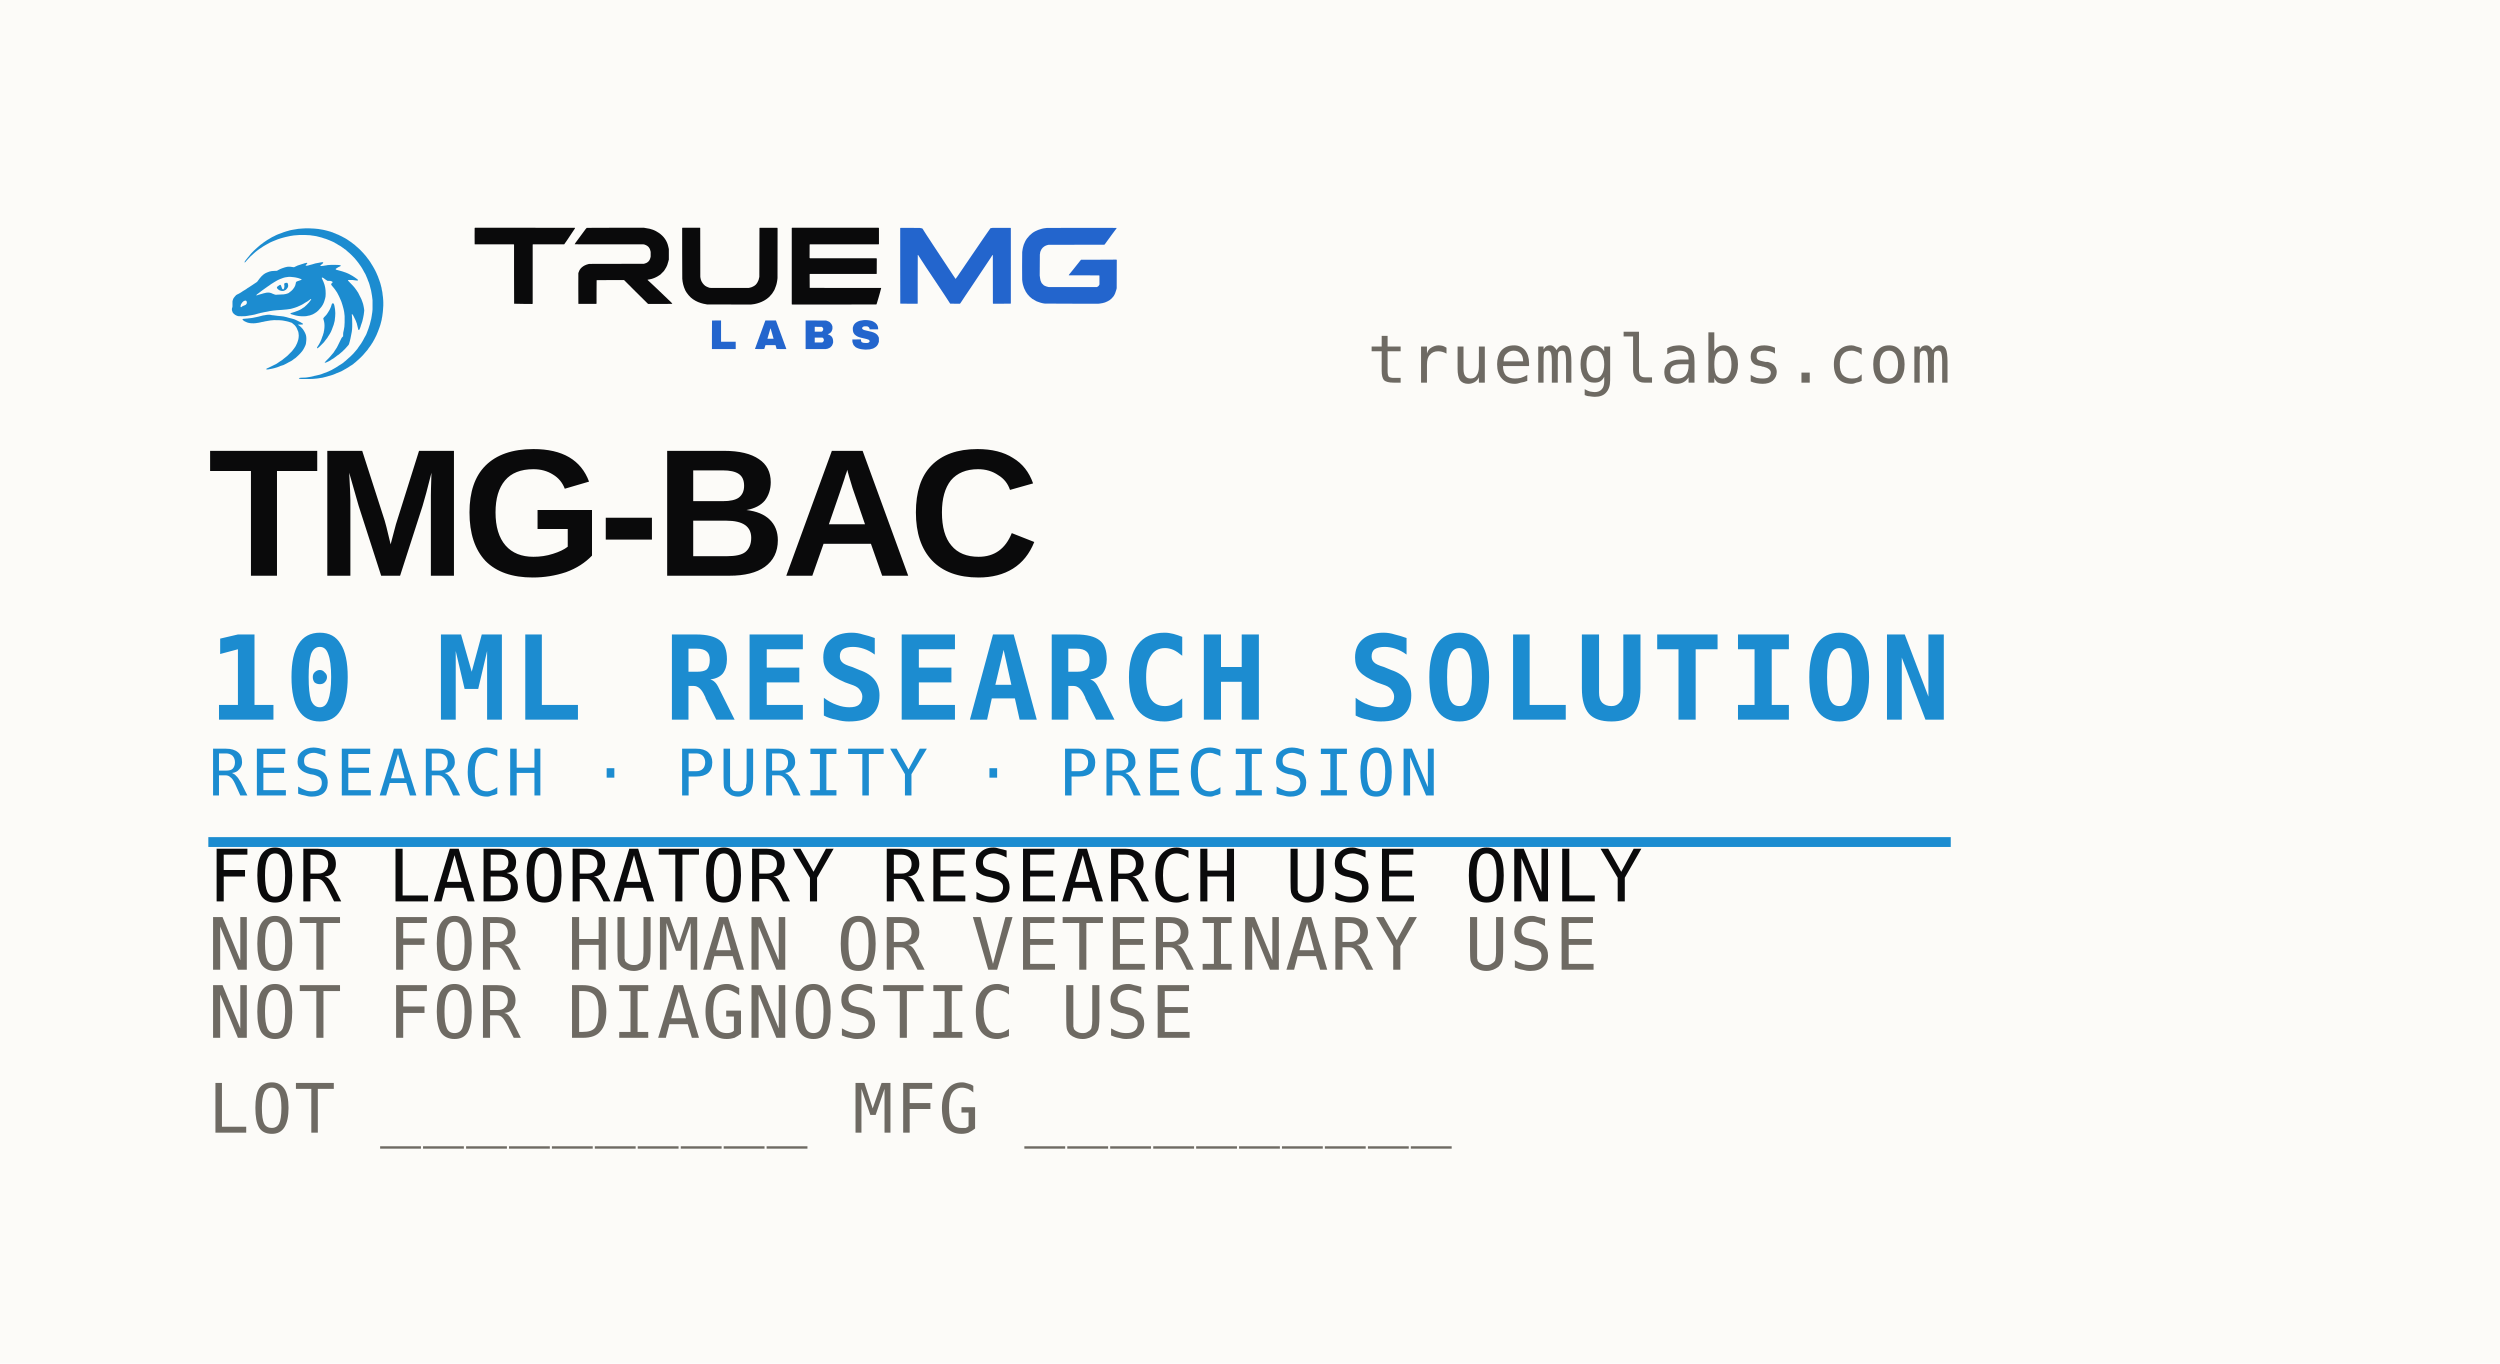
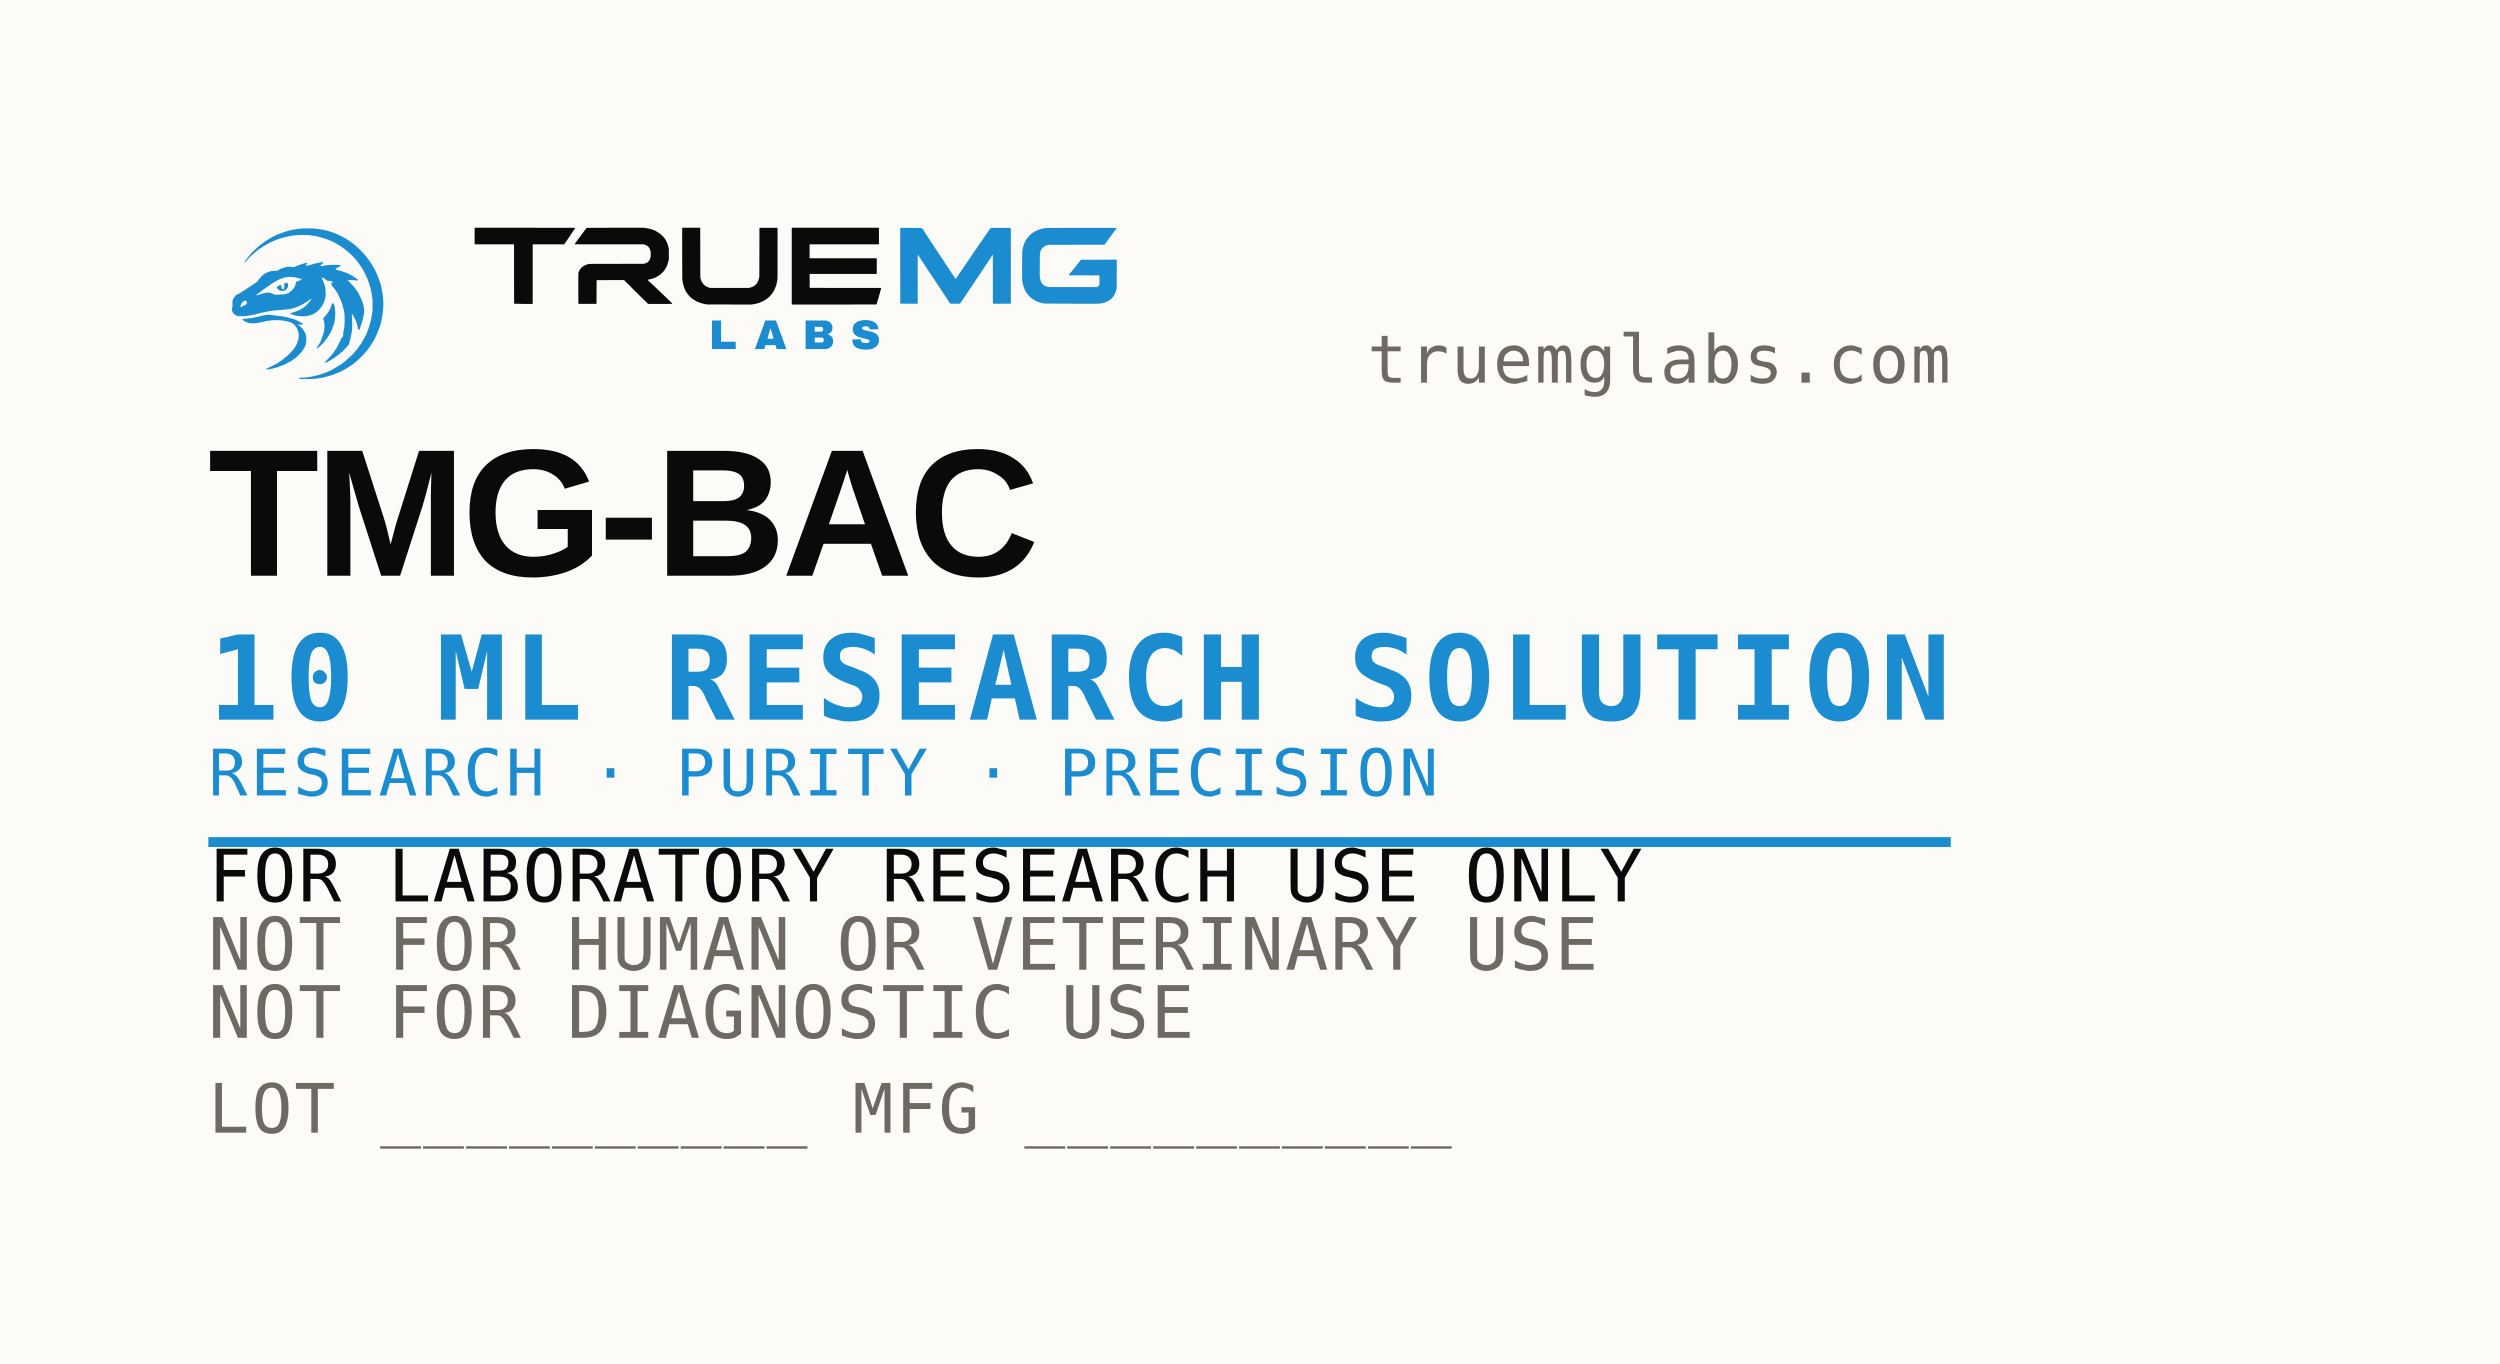
<svg xmlns="http://www.w3.org/2000/svg" width="66.0mm" height="36.0mm" viewBox="0 0 66.0 36.0">
  <rect x="0" y="0" width="66.0" height="36.0" fill="#FCFBF8" />
  <g transform="translate(5.500,5.300) scale(0.0035)">
    <g transform="translate(0,1600) scale(0.5673759,-0.5673759)" fill="#1C8CD0" stroke="none">
      <path d="M1285 2453 c-13 0 -30 -1 -36 -2 -7 0 -17 -1 -23 -2 -26 -1 -32 -2 -58 -7 -8 -2 -22 -4 -31 -5 -9 -1 -24 -4 -34 -6 -10 -3 -21 -6 -26 -6 -5 -1 -12 -4 -16 -5 -5 -2 -15 -4 -22 -6 -7 -2 -17 -5 -22 -7 -5 -2 -13 -5 -18 -6 -5 -2 -12 -5 -15 -6 -3 -2 -12 -5 -18 -7 -7 -2 -14 -4 -15 -5 -2 -1 -8 -3 -14 -5 -5 -2 -12 -5 -15 -6 -2 -2 -7 -4 -10 -4 -6 -2 -15 -7 -21 -10 -1 -1 -6 -3 -9 -5 -4 -1 -9 -4 -12 -6 -4 -2 -9 -5 -13 -6 -3 -2 -8 -4 -10 -5 -2 -1 -7 -4 -12 -7 -12 -7 -19 -11 -30 -18 -5 -3 -10 -6 -10 -6 -1 0 -5 -2 -9 -5 -5 -3 -13 -9 -18 -12 -19 -12 -30 -19 -35 -24 -3 -3 -7 -6 -8 -7 -2 -1 -6 -3 -8 -6 -3 -2 -8 -5 -10 -7 -2 -1 -7 -4 -9 -6 -11 -9 -15 -13 -18 -15 -2 -2 -9 -7 -14 -12 -6 -6 -13 -12 -17 -15 -22 -18 -67 -61 -78 -75 -2 -4 -8 -10 -11 -13 -3 -4 -7 -8 -8 -10 -4 -6 -15 -20 -18 -22 -2 -2 -5 -6 -8 -9 -2 -4 -6 -8 -8 -10 -5 -6 -13 -15 -16 -20 -2 -3 -4 -6 -5 -7 -1 -1 -3 -4 -5 -6 -1 -3 -4 -8 -7 -11 -3 -4 -4 -6 -4 -9 0 -3 1 -4 4 -4 2 0 4 1 10 8 4 4 9 10 11 13 4 6 24 28 28 31 2 1 7 6 12 12 11 13 12 15 36 35 2 3 10 10 17 16 7 7 19 17 26 23 7 6 18 15 25 20 10 9 16 13 31 23 9 5 13 8 21 13 22 16 34 24 56 36 21 11 30 16 32 18 2 1 7 4 12 6 5 3 11 6 13 8 3 1 9 4 13 6 5 2 10 4 11 5 2 1 9 4 16 7 13 5 21 8 37 15 4 2 11 5 15 6 4 1 13 5 20 8 8 3 15 5 16 5 0 0 7 2 15 5 7 2 18 5 24 7 6 1 16 4 22 6 7 2 17 5 23 6 14 3 21 4 32 7 4 2 13 4 19 4 5 1 11 3 13 3 2 1 11 2 20 3 9 1 21 3 26 4 10 2 24 3 76 6 30 1 38 1 67 0 69 -2 94 -5 101 -8 1 0 5 -1 10 -1 4 -1 12 -2 19 -3 6 -1 17 -3 25 -4 8 -2 19 -4 24 -6 6 -2 16 -4 23 -6 8 -1 18 -4 24 -6 6 -2 11 -4 12 -4 2 0 17 -5 23 -8 2 0 9 -3 15 -4 6 -2 14 -5 17 -6 2 -2 9 -4 15 -6 6 -2 13 -4 16 -6 3 -2 10 -5 16 -7 6 -2 14 -6 19 -8 17 -8 34 -16 35 -16 0 0 5 -3 9 -6 5 -3 11 -6 14 -8 2 -1 6 -3 8 -4 1 -2 5 -4 8 -5 3 -2 8 -5 10 -7 4 -3 23 -13 34 -19 2 -1 5 -3 7 -5 3 -2 7 -5 9 -6 2 -1 7 -5 12 -9 5 -4 11 -8 15 -10 3 -3 7 -6 9 -8 3 -1 7 -4 11 -6 3 -3 8 -7 12 -10 3 -3 9 -9 14 -13 37 -32 31 -26 60 -54 33 -33 48 -49 67 -74 9 -12 13 -17 22 -28 2 -3 7 -10 12 -17 11 -16 19 -28 24 -34 2 -3 6 -8 8 -13 2 -4 5 -8 6 -9 0 -1 2 -4 3 -6 1 -2 5 -8 7 -12 7 -12 14 -25 19 -35 2 -5 6 -11 8 -13 2 -3 5 -9 7 -13 2 -5 4 -9 5 -11 1 -2 12 -27 16 -38 1 -4 3 -9 5 -11 2 -5 8 -22 8 -24 0 -1 2 -6 5 -11 3 -6 6 -15 8 -20 1 -5 4 -14 6 -19 1 -5 4 -13 5 -18 1 -5 3 -12 4 -16 3 -7 10 -37 12 -45 0 -3 1 -7 2 -10 1 -4 2 -9 2 -12 1 -7 6 -33 9 -52 3 -16 6 -39 7 -57 1 -21 1 -101 0 -122 -1 -23 -5 -52 -8 -66 0 -4 -2 -13 -3 -22 -2 -16 -5 -33 -7 -40 -1 -2 -3 -9 -4 -14 -1 -6 -3 -13 -4 -16 -4 -14 -8 -31 -10 -41 -2 -5 -4 -12 -5 -15 -1 -3 -4 -11 -6 -18 -1 -7 -4 -16 -6 -20 -2 -4 -5 -12 -6 -16 -3 -10 -11 -30 -15 -40 -2 -4 -6 -13 -8 -21 -3 -7 -7 -14 -8 -16 -1 -1 -3 -5 -5 -9 -2 -4 -5 -9 -7 -12 -2 -3 -6 -9 -8 -14 -2 -5 -4 -9 -5 -10 -2 -3 -13 -22 -16 -30 -3 -4 -5 -9 -7 -11 -1 -3 -4 -7 -6 -10 -1 -3 -5 -8 -7 -12 -7 -9 -19 -26 -36 -50 -5 -8 -11 -16 -13 -20 -3 -3 -9 -11 -14 -17 -20 -25 -24 -30 -42 -49 -23 -23 -37 -37 -45 -44 -4 -2 -11 -8 -16 -13 -14 -14 -34 -32 -39 -36 -3 -3 -9 -8 -14 -11 -22 -20 -38 -31 -62 -45 -17 -10 -24 -14 -29 -19 -6 -5 -8 -6 -33 -20 -8 -4 -17 -10 -21 -12 -4 -2 -11 -6 -16 -9 -4 -2 -9 -5 -10 -6 -2 -2 -12 -7 -16 -8 -2 -1 -8 -3 -12 -5 -4 -2 -11 -5 -14 -7 -4 -1 -11 -4 -17 -7 -5 -3 -10 -5 -11 -5 0 0 -4 -1 -8 -3 -8 -3 -22 -8 -24 -8 -1 0 -6 -2 -13 -5 -6 -3 -17 -7 -23 -9 -7 -2 -14 -4 -16 -5 -2 -1 -7 -2 -10 -3 -31 -7 -48 -11 -51 -12 -1 -1 -6 -2 -12 -2 -5 -1 -13 -3 -17 -5 -4 -1 -12 -3 -17 -4 -6 -1 -14 -3 -19 -4 -8 -2 -29 -5 -55 -9 -14 -2 -21 -2 -66 -3 -20 -1 -29 -2 -34 -6 -4 -2 -5 -3 -2 -5 2 -2 6 -4 18 -6 8 -1 17 -1 73 -1 70 0 109 1 141 6 3 1 11 1 17 2 5 1 14 2 20 3 6 2 16 3 23 4 6 1 14 2 17 2 3 1 10 3 16 4 6 1 15 3 20 5 4 2 12 3 16 4 4 1 11 2 14 4 4 1 12 3 17 5 14 3 16 4 29 8 6 2 15 5 19 6 3 1 9 3 12 4 4 2 9 4 13 5 8 2 16 6 22 9 3 3 6 4 16 7 4 1 10 3 13 5 3 2 11 5 17 7 13 4 51 22 58 28 3 2 9 6 13 8 5 2 11 6 15 8 13 8 29 17 29 17 1 0 4 2 7 4 3 3 8 6 10 7 3 2 7 5 11 7 9 7 20 14 26 16 3 2 6 4 8 6 2 1 5 4 8 5 2 2 5 5 8 7 2 2 6 5 8 7 8 5 32 26 41 35 5 4 10 9 12 10 5 4 26 24 43 41 19 19 30 31 47 52 7 8 15 17 18 21 3 3 7 8 10 11 2 3 5 7 7 9 2 3 5 7 8 11 2 3 5 8 6 10 2 2 5 6 6 8 2 2 4 6 6 7 1 1 4 5 6 9 3 4 7 10 11 15 3 5 8 13 11 18 3 4 7 10 8 12 2 3 5 7 7 10 1 3 3 7 4 8 2 3 17 29 17 30 0 1 19 39 21 42 1 2 4 7 6 12 2 5 4 11 6 14 4 7 16 36 18 44 1 4 4 10 5 14 2 3 4 9 5 13 1 4 4 11 6 16 9 25 17 50 20 65 2 9 5 20 6 24 2 4 3 11 4 15 1 4 2 13 3 21 2 7 4 18 5 24 1 6 2 17 3 23 1 13 2 17 4 31 0 5 1 14 2 20 0 5 2 17 2 26 3 26 4 63 3 90 0 13 -1 24 -1 25 -1 0 -1 5 -1 11 0 14 -3 40 -7 64 0 5 -1 14 -2 20 -1 6 -2 13 -2 16 -3 11 -4 16 -7 32 -4 27 -4 28 -7 36 -1 4 -3 11 -4 16 -4 19 -13 48 -20 66 -2 6 -5 13 -6 17 -1 4 -4 12 -7 18 -2 6 -5 14 -6 18 -3 7 -8 19 -15 34 -2 4 -6 12 -7 17 -2 4 -4 10 -6 12 -2 2 -4 7 -5 11 -5 11 -16 33 -20 38 -1 3 -4 7 -6 10 -1 4 -7 13 -12 21 -6 9 -11 17 -12 19 -1 3 -6 11 -11 18 -4 7 -9 16 -11 18 -1 2 -4 7 -7 10 -2 3 -8 11 -12 17 -5 6 -10 13 -12 15 -2 3 -6 9 -11 15 -12 17 -18 24 -31 38 -7 8 -15 17 -18 21 -4 4 -14 15 -22 23 -9 9 -19 19 -21 22 -5 5 -25 24 -28 26 -2 1 -10 9 -20 17 -9 9 -20 19 -24 22 -10 7 -16 11 -23 17 -3 3 -8 6 -10 8 -3 2 -9 6 -13 10 -12 9 -41 29 -53 36 -4 2 -9 5 -11 7 -4 2 -9 5 -17 10 -2 1 -7 4 -13 7 -6 3 -12 6 -14 7 -2 2 -6 3 -8 5 -2 1 -8 3 -12 6 -4 2 -9 5 -12 6 -3 1 -9 4 -13 6 -7 5 -20 10 -39 17 -5 2 -11 5 -15 7 -7 3 -16 7 -18 7 0 0 -4 2 -8 3 -11 6 -14 7 -23 9 -4 1 -11 4 -16 6 -5 1 -13 4 -18 5 -16 4 -25 7 -32 9 -4 1 -11 3 -16 4 -10 2 -19 4 -25 6 -3 1 -7 2 -10 2 -4 1 -14 2 -23 4 -16 2 -22 3 -42 7 -10 2 -44 5 -52 5 -4 0 -14 1 -21 1 -17 2 -71 3 -103 2z" />
      <path d="M1503 2002 c-19 -3 -77 -14 -80 -15 -1 -1 -10 -3 -20 -6 -9 -2 -20 -5 -23 -7 -4 -1 -11 -3 -16 -4 -10 -2 -22 -5 -32 -9 -4 -2 -10 -3 -17 -4 -16 -1 -18 -1 -20 1 -3 3 0 7 10 17 l10 10 0 3 c0 5 -3 7 -8 7 -4 0 -22 -4 -31 -7 -4 -1 -10 -3 -14 -5 -5 -1 -14 -4 -20 -6 -7 -3 -15 -6 -18 -6 -7 -2 -21 -7 -37 -12 -10 -4 -26 -11 -34 -16 -2 -1 -7 -3 -10 -5 l-5 -2 -6 1 c-4 0 -10 2 -15 2 -32 6 -61 6 -81 0 -3 0 -11 -2 -17 -4 -15 -4 -17 -5 -24 -8 -3 -2 -11 -4 -17 -6 -12 -4 -32 -13 -48 -22 -5 -3 -12 -7 -14 -8 l-4 -2 -27 -1 c-32 -1 -55 -4 -68 -8 -5 -2 -13 -4 -17 -6 -13 -4 -35 -14 -46 -20 -12 -7 -29 -20 -47 -38 -6 -5 -18 -20 -25 -29 -3 -4 -7 -9 -9 -12 -6 -7 -11 -14 -17 -23 -4 -6 -6 -9 -13 -14 -5 -3 -10 -7 -12 -8 -4 -2 -23 -15 -29 -19 -1 -1 -5 -3 -7 -5 -3 -1 -9 -5 -12 -8 -4 -2 -11 -7 -17 -11 -6 -4 -18 -11 -27 -18 -9 -6 -18 -11 -20 -12 -1 -1 -5 -4 -8 -6 -2 -2 -7 -5 -9 -7 -3 -1 -7 -3 -9 -5 -2 -2 -6 -4 -9 -6 -3 -1 -8 -4 -11 -6 -3 -2 -10 -7 -16 -10 -7 -4 -15 -10 -19 -13 -5 -3 -15 -9 -23 -14 -9 -4 -17 -8 -19 -10 -2 -1 -7 -3 -11 -5 -12 -5 -19 -11 -34 -30 -2 -3 -5 -7 -7 -9 -7 -8 -9 -11 -14 -23 -3 -6 -6 -15 -7 -21 l-2 -11 0 -24 c1 -42 0 -47 -1 -51 -5 -14 -6 -17 -7 -26 0 -5 0 -12 1 -16 1 -7 7 -24 9 -28 6 -11 23 -27 35 -34 7 -5 29 -14 38 -16 8 -2 86 -2 98 0 3 1 12 2 18 3 6 0 13 1 14 2 2 1 12 2 22 4 10 1 22 3 27 4 5 1 14 3 20 4 6 2 15 4 20 4 5 1 13 3 18 5 12 4 18 6 32 9 7 1 15 3 18 4 6 3 8 3 33 8 8 2 19 4 23 5 9 2 19 4 34 6 6 1 15 3 20 4 6 2 15 4 22 5 15 2 47 7 48 7 0 1 5 1 11 1 6 1 18 2 28 3 19 2 53 5 72 5 18 1 40 3 46 4 3 1 13 2 22 2 16 2 24 3 49 7 5 0 13 2 17 4 4 1 10 3 14 4 14 3 43 13 61 20 5 3 10 5 11 5 1 0 6 2 11 5 5 3 13 6 18 8 5 2 9 4 10 5 1 0 6 3 11 5 12 6 25 14 30 18 3 2 8 5 10 7 3 1 11 6 18 10 8 5 15 9 17 10 6 3 28 19 33 24 7 6 12 9 15 7 2 -2 -1 -11 -6 -16 -1 -1 -4 -6 -7 -9 -12 -17 -18 -24 -45 -52 -19 -18 -32 -30 -35 -32 -3 -2 -11 -7 -18 -11 -6 -5 -12 -9 -14 -10 -1 -1 -6 -4 -10 -6 -11 -7 -31 -16 -44 -21 -6 -2 -12 -5 -14 -5 -1 -1 -9 -4 -16 -6 -7 -2 -14 -5 -16 -6 -2 0 -9 -2 -14 -4 -14 -3 -27 -7 -30 -9 -2 0 -4 -2 -5 -3 l-1 -3 1 -3 c2 -4 7 -7 22 -10 6 -2 14 -4 20 -6 43 -13 80 -18 127 -18 32 0 42 1 73 9 6 1 13 3 16 3 5 1 13 4 18 7 3 1 7 3 10 3 3 1 8 3 11 5 2 1 8 5 13 7 5 3 10 6 12 7 1 2 5 4 9 6 9 4 22 15 39 31 13 14 33 37 41 48 2 2 6 9 9 14 14 19 29 55 36 85 2 7 3 14 4 14 1 3 4 16 5 24 1 5 1 22 2 37 0 33 -2 61 -6 79 -2 6 -4 17 -5 23 -1 7 -3 16 -5 19 -1 4 -4 12 -6 17 -2 6 -5 14 -7 19 -3 5 -5 11 -6 13 -1 3 -6 15 -14 31 -3 7 -3 9 -2 11 1 5 11 4 19 -2 2 -2 6 -5 9 -6 4 -2 24 -17 27 -20 3 -2 18 -12 21 -13 2 -1 9 -1 18 0 11 0 16 0 22 -1 18 -4 27 -10 27 -17 0 -5 -2 -7 -10 -13 -7 -5 -9 -8 -9 -14 0 -4 1 -6 8 -17 5 -6 12 -15 17 -20 10 -11 15 -17 22 -27 3 -5 8 -12 11 -16 3 -5 7 -10 9 -13 1 -2 4 -6 5 -8 2 -2 4 -5 6 -8 3 -4 14 -26 24 -46 3 -7 7 -14 8 -17 6 -12 18 -40 21 -48 2 -5 5 -13 7 -18 2 -5 5 -14 6 -19 2 -5 4 -14 6 -19 14 -49 16 -56 19 -73 0 -5 2 -15 4 -21 2 -14 4 -24 6 -53 1 -25 1 -38 0 -84 -2 -55 -3 -64 -10 -95 0 -4 -2 -12 -3 -17 -1 -5 -2 -11 -3 -12 -3 -9 -4 -22 -4 -41 l0 -20 -5 -5 c-2 -3 -6 -6 -7 -7 -5 -3 -11 -14 -15 -23 -2 -7 -30 -64 -41 -84 -1 -2 -4 -8 -7 -14 -3 -7 -8 -15 -10 -19 -3 -4 -7 -9 -8 -12 -11 -16 -15 -23 -18 -27 -1 -2 -4 -7 -6 -9 -1 -3 -3 -7 -4 -8 -3 -5 -18 -24 -33 -40 -2 -2 -5 -7 -7 -9 -7 -10 -35 -39 -64 -68 -17 -17 -22 -24 -19 -27 1 -1 2 -1 6 1 3 0 8 2 13 4 5 2 9 4 10 4 2 1 7 4 13 6 12 5 28 14 35 19 2 2 7 5 11 8 3 2 8 5 12 7 11 8 22 15 25 16 4 3 17 12 23 17 2 2 6 5 9 7 2 2 6 5 8 7 2 1 7 5 12 7 8 6 17 12 38 31 7 6 16 13 19 16 3 2 6 5 7 7 2 2 7 7 12 12 6 4 11 9 12 11 1 1 7 7 12 13 13 13 35 38 38 43 6 8 8 14 10 23 1 6 4 15 6 21 2 6 4 17 6 24 1 6 3 16 5 21 3 9 6 25 8 41 1 4 2 11 3 15 9 38 13 79 12 138 0 48 -2 87 -4 103 -2 18 -3 23 0 25 1 1 2 1 4 -1 3 -2 9 -10 14 -19 2 -4 5 -11 7 -14 7 -12 18 -34 21 -43 2 -5 4 -11 6 -13 1 -2 4 -10 6 -17 2 -7 5 -14 6 -15 2 -4 13 -51 17 -69 3 -16 5 -20 9 -21 4 0 10 5 12 11 1 2 4 11 7 18 2 8 5 17 7 20 1 2 3 9 4 15 2 5 5 14 7 19 2 5 5 13 6 18 1 4 3 11 5 15 1 3 3 13 5 21 2 8 4 19 6 26 4 14 6 24 8 41 2 16 3 30 5 40 3 12 2 24 -1 39 -2 7 -4 18 -4 24 -1 6 -3 17 -5 24 -2 7 -4 15 -4 17 -1 6 -6 21 -11 32 -2 4 -4 11 -6 16 -2 5 -4 11 -5 14 -2 3 -4 7 -5 10 -6 15 -32 66 -39 78 -5 6 -9 13 -10 14 -1 2 -3 6 -6 10 -3 3 -8 11 -13 18 -9 14 -18 25 -39 49 -10 12 -50 53 -61 63 -7 5 -8 9 -3 12 2 1 6 2 22 2 28 1 44 0 77 -6 26 -4 31 -3 31 3 0 7 -4 11 -21 22 -6 5 -16 11 -21 15 -18 12 -32 21 -34 22 -4 1 -14 7 -17 9 -2 1 -6 4 -10 6 -4 1 -10 4 -13 7 -4 2 -8 4 -8 4 -1 0 -5 2 -11 5 -17 8 -31 13 -50 19 -7 2 -15 5 -17 6 -3 1 -10 3 -17 5 -24 6 -29 7 -36 10 -5 1 -10 3 -12 3 -15 3 -27 7 -28 10 -2 3 -1 6 1 9 2 1 18 12 31 20 3 2 10 5 15 7 10 3 17 8 19 12 1 3 -1 7 -4 8 -10 5 -126 7 -167 2 -4 0 -12 -2 -16 -3 -5 -1 -14 -2 -20 -3 -7 -1 -18 -2 -25 -4 -23 -4 -36 -4 -38 0 -2 4 0 7 6 11 12 8 28 22 30 26 2 4 2 6 0 8 -3 3 -4 3 -10 3 -4 0 -10 -1 -13 -1z m-398 -195 c16 -1 28 -3 37 -4 3 -1 11 -2 19 -3 17 -3 21 -4 31 -7 5 -2 16 -5 24 -8 16 -5 23 -8 23 -11 2 -5 -1 -7 -15 -10 -18 -5 -43 -14 -48 -17 -6 -4 -11 -10 -12 -14 0 -2 -2 -10 -3 -18 -3 -17 -10 -34 -18 -46 -11 -18 -28 -39 -38 -46 -24 -20 -30 -24 -34 -27 -2 -1 -5 -3 -6 -4 -3 -2 -11 -5 -19 -7 -5 -1 -14 -3 -19 -5 -11 -4 -31 -6 -78 -7 -23 0 -36 -1 -38 -2 -4 -2 -18 -1 -25 1 -3 1 -9 3 -13 5 -5 1 -12 4 -16 6 -17 9 -28 12 -42 15 -8 2 -32 2 -42 0 -12 -2 -31 -6 -40 -9 -4 -2 -10 -3 -13 -4 -4 -1 -11 -3 -17 -5 -7 -2 -15 -4 -18 -5 -4 -1 -12 -3 -18 -5 -6 -2 -13 -5 -16 -6 -6 -2 -13 -3 -15 -2 -1 2 4 7 10 12 4 3 9 7 11 9 2 2 7 6 11 8 4 3 9 7 13 10 3 3 9 8 14 11 4 3 10 8 13 10 7 5 15 11 25 18 4 2 9 6 11 8 4 4 8 7 24 17 9 6 18 12 24 17 3 2 8 6 12 8 3 2 7 5 9 6 1 2 6 5 9 7 4 2 13 8 19 13 7 5 15 10 18 11 3 2 7 4 9 6 2 1 6 4 10 6 3 2 7 5 10 6 7 5 45 26 52 28 2 1 8 3 14 6 6 3 15 6 19 7 5 2 13 5 18 7 5 2 12 4 16 5 3 1 10 2 16 4 17 3 29 5 44 6 15 1 17 1 38 -1z m-605 -316 c9 -4 12 -11 12 -23 l0 -9 -4 -8 c-6 -12 -15 -18 -30 -23 -13 -3 -28 -11 -32 -16 -8 -9 -16 -10 -18 0 -1 5 3 24 7 33 7 14 26 36 36 41 13 7 22 9 29 5z" />
      <path d="M1024 1727 c-10 -2 -12 -4 -14 -9 -2 -6 -2 -9 0 -19 3 -11 2 -28 -3 -43 -3 -10 -9 -16 -15 -14 -3 0 -9 6 -12 12 -2 5 -12 32 -13 37 -2 8 -8 13 -14 11 -1 0 -5 -2 -8 -4 -3 -2 -7 -5 -10 -7 -8 -4 -19 -13 -21 -17 -3 -4 -3 -11 -1 -16 3 -6 22 -23 28 -26 24 -11 47 -15 64 -9 15 5 33 17 39 28 2 2 5 6 7 9 5 5 7 12 10 23 1 8 1 10 0 17 -2 10 -5 22 -8 25 -4 6 -15 6 -29 2z" />
      <path d="M1650 1456 c-5 -2 -8 -7 -10 -15 -1 -4 -3 -9 -4 -12 -1 -2 -3 -8 -4 -13 -2 -5 -4 -10 -4 -11 -1 -2 -4 -9 -7 -16 -3 -7 -6 -15 -8 -17 -1 -3 -4 -7 -5 -9 -4 -8 -15 -26 -19 -31 -2 -3 -5 -8 -8 -12 -6 -10 -13 -19 -27 -33 -14 -13 -22 -23 -25 -30 l-1 -4 3 -10 c2 -5 3 -12 4 -15 1 -4 2 -9 3 -12 1 -3 2 -10 3 -15 1 -6 2 -12 2 -14 2 -6 2 -53 0 -58 0 -3 -1 -10 -2 -17 0 -7 -2 -14 -2 -17 -2 -3 -2 -6 -5 -26 -1 -4 -2 -10 -4 -13 -1 -3 -3 -9 -4 -13 -1 -7 -6 -21 -11 -31 -1 -4 -4 -10 -5 -15 -1 -5 -4 -13 -6 -17 -2 -4 -4 -9 -5 -11 -1 -3 -3 -8 -5 -12 -2 -4 -5 -11 -6 -14 -2 -4 -4 -9 -6 -11 -1 -3 -4 -8 -6 -12 -2 -3 -6 -10 -8 -14 -16 -23 -24 -38 -24 -42 0 -5 2 -7 6 -5 1 1 4 2 5 3 5 2 14 10 24 19 31 30 47 47 53 53 4 5 9 11 11 13 3 3 6 8 8 11 9 12 12 16 16 21 3 2 6 7 8 10 2 2 4 6 6 7 1 2 3 6 5 9 2 3 5 9 8 13 3 3 8 10 10 15 2 4 7 12 10 16 3 5 7 12 9 16 2 5 5 11 7 13 1 3 3 8 5 12 2 4 5 13 8 19 8 20 9 22 12 33 2 5 5 13 7 18 2 4 4 10 5 14 1 4 2 11 4 16 2 5 4 13 5 19 1 6 3 13 4 16 0 2 2 12 2 21 1 9 3 25 4 36 3 29 3 57 -1 89 -1 6 -2 15 -3 21 -2 17 -9 50 -13 57 -3 6 -11 9 -19 7z" />
      <path d="M786 1304 c-6 0 -13 -1 -16 -2 -3 -1 -13 -2 -22 -4 -10 -1 -19 -2 -21 -3 -5 -2 -33 -9 -43 -11 -5 -1 -12 -3 -15 -4 -4 -1 -16 -4 -27 -6 -32 -6 -36 -7 -44 -9 -4 -1 -11 -2 -15 -3 -38 -5 -47 -6 -60 -7 -19 -2 -27 -3 -45 -4 -18 -1 -22 -2 -24 -6 0 -4 2 -8 10 -15 10 -9 19 -14 43 -24 14 -7 20 -8 48 -13 29 -4 70 -3 97 3 4 1 11 2 15 2 9 1 27 5 29 6 2 1 13 4 35 7 11 2 22 5 25 6 6 1 13 3 41 7 11 2 24 4 31 5 22 4 57 5 114 3 22 -1 29 -1 39 -3 7 -2 18 -4 24 -4 20 -3 24 -4 36 -7 6 -2 15 -4 21 -5 19 -6 24 -7 31 -10 3 -1 8 -3 10 -3 4 -1 9 -4 16 -10 28 -22 35 -29 43 -42 2 -3 5 -7 6 -8 4 -5 16 -32 20 -44 2 -5 5 -11 6 -13 2 -6 4 -11 6 -31 3 -20 3 -33 0 -53 -3 -20 -2 -19 -7 -34 -2 -7 -5 -15 -6 -19 -1 -6 -13 -35 -17 -40 0 -1 -3 -7 -6 -13 -5 -10 -13 -23 -18 -28 -1 -1 -4 -5 -6 -9 -3 -4 -9 -12 -15 -19 -5 -6 -11 -14 -13 -17 -4 -5 -59 -60 -64 -64 -2 -1 -6 -4 -8 -6 -5 -5 -29 -24 -35 -28 -2 -1 -6 -5 -9 -7 -8 -8 -19 -16 -26 -20 -4 -1 -7 -3 -7 -4 -1 -1 -9 -7 -21 -14 -6 -4 -14 -10 -17 -12 -8 -7 -20 -13 -27 -17 -4 -2 -8 -4 -10 -5 -1 -1 -6 -3 -11 -5 -4 -2 -14 -7 -22 -11 -37 -19 -46 -23 -53 -26 -10 -3 -31 -14 -32 -16 -1 -2 -1 -3 0 -5 1 -1 2 -2 7 -3 10 -1 25 1 51 7 7 2 16 3 21 4 4 1 12 2 17 4 4 1 12 3 16 4 12 2 53 16 65 22 4 3 9 5 10 5 1 0 26 8 42 13 8 3 32 15 36 18 2 1 6 3 9 5 3 1 8 4 11 6 3 2 9 5 14 8 5 2 13 6 18 9 4 2 12 7 17 9 4 3 10 7 12 8 3 2 7 5 10 7 2 2 6 5 8 7 3 3 9 7 25 17 4 3 18 16 35 32 28 28 37 37 43 46 2 2 5 6 7 8 2 2 5 6 6 8 2 3 5 8 8 11 2 3 8 13 12 21 4 9 8 17 10 19 2 3 9 18 13 29 5 14 5 18 9 56 2 15 1 35 0 47 -1 5 -2 12 -2 15 -1 8 -6 24 -11 34 -2 4 -4 8 -4 9 0 1 -5 11 -7 13 -1 1 -4 6 -6 11 -9 17 -23 35 -40 51 -12 11 -18 16 -28 22 -11 6 -14 10 -8 12 3 1 7 1 31 0 21 0 26 0 29 3 3 3 3 7 0 10 -6 5 -22 14 -34 20 -15 7 -38 18 -45 22 -10 5 -17 8 -26 12 -6 2 -13 4 -17 6 -4 1 -12 3 -18 5 -7 2 -15 4 -18 5 -4 1 -12 3 -19 4 -6 2 -16 4 -21 6 -5 2 -12 4 -17 5 -5 0 -12 2 -17 4 -17 5 -32 7 -60 10 -23 1 -60 6 -66 7 -9 2 -24 4 -30 4 -11 0 -31 3 -41 6 -7 2 -22 2 -41 1z" />
    </g>
  </g>
  <g transform="translate(12.500,6.000) scale(0.003017)">
    <g transform="translate(0,681) scale(0.025,-0.025)" stroke="none">
      <g fill="#0A0A0B">
        <path d="M465 27020 l-58 -59 -15 -2770 c-8 -1524 0 -2802 18 -2841 l33 -70 6816 0 6815 0 61 -61 61 -61 -3 -10322 c-2 -5867 12 -10336 32 -10355 19 -18 1457 -45 3195 -61 l3160 -28 70 77 70 78 0 10325 0 10325 77 42 78 41 5439 0 5440 0 86 110 c125 160 843 1198 1065 1538 295 455 724 1099 1709 2569 l910 1356 -12 104 -12 103 -17488 9 -17488 9 -59 -58z" />
        <path d="M39653 27037 c-49 -18 -221 -200 -384 -405 -458 -576 -1855 -2468 -2161 -2925 -179 -268 -743 -1037 -1416 -1929 -166 -221 -278 -407 -266 -440 l22 -57 12086 -12 12086 -12 278 -88 c640 -203 1152 -536 1485 -965 307 -395 445 -712 569 -1304 l66 -320 0 -800 0 -800 -66 -300 c-181 -812 -569 -1408 -1152 -1768 -273 -168 -352 -202 -789 -341 l-351 -111 -9580 -21 -9580 -22 -300 -72 c-898 -215 -1753 -647 -2317 -1169 -555 -514 -833 -960 -1109 -1776 l-74 -220 -9 -5315 c-6 -2923 5 -5341 24 -5374 l33 -60 3113 -1 3113 0 48 65 47 66 6 4063 c3 2235 15 4080 27 4100 13 21 2011 36 4813 36 l4790 0 4138 -4134 c2275 -2274 4176 -4155 4224 -4180 l88 -46 3836 0 c2110 0 4003 12 4207 26 l369 26 19 50 c22 57 -449 537 -1427 1453 -693 648 -3219 3069 -3680 3525 -144 143 -513 492 -821 776 -307 284 -765 716 -1018 960 -460 444 -678 647 -1334 1239 l-350 316 13 64 12 65 180 30 c98 16 287 47 419 68 1108 179 2211 624 3280 1324 l560 366 620 626 620 626 263 400 c457 695 732 1203 890 1648 218 612 370 1114 408 1352 14 88 56 250 92 360 l67 200 0 1860 0 1860 -67 280 c-37 154 -105 451 -152 660 -425 1916 -1544 3522 -3281 4711 -1373 939 -2719 1447 -4380 1652 -176 22 -437 66 -580 99 l-260 59 -9960 -6 c-5478 -3 -9999 -20 -10047 -38z" />
        <path d="M73081 27003 l-41 -78 3 -8632 c2 -4748 18 -8831 36 -9073 101 -1383 432 -2698 970 -3860 66 -143 137 -296 156 -340 20 -44 107 -188 194 -320 88 -132 189 -294 225 -360 209 -379 985 -1283 1459 -1702 967 -852 2219 -1538 3517 -1926 650 -194 1101 -302 1480 -354 165 -23 381 -62 480 -87 l180 -46 7678 -14 7679 -14 341 41 c875 105 996 127 1782 328 1078 274 2363 850 3164 1418 90 64 252 177 360 252 187 130 549 429 780 644 172 160 902 995 1009 1154 55 80 204 315 333 521 129 206 275 440 325 520 50 80 106 181 125 225 20 44 83 188 142 320 184 414 294 707 421 1120 67 220 148 481 179 580 32 99 77 306 101 460 24 154 62 337 84 406 22 69 70 384 107 700 l66 574 11 8700 12 8700 -51 100 -50 100 -3067 0 -3067 0 -52 -52 -52 -52 -24 -8508 -24 -8508 -44 -260 c-110 -664 -270 -1122 -588 -1684 -416 -734 -817 -1122 -1520 -1473 -547 -273 -643 -308 -1159 -424 l-449 -100 -6776 10 -6776 11 -200 71 c-110 39 -290 99 -400 133 -249 78 -763 334 -1012 503 -573 388 -1285 1345 -1482 1993 -23 77 -72 239 -109 360 -36 121 -85 364 -108 540 l-41 320 -14 8515 -13 8515 -45 55 -46 55 -3073 0 -3074 0 -42 -77z" />
        <path d="M111470 27037 l-70 -41 0 -13357 0 -13356 77 -42 78 -41 14699 0 c8085 0 14727 11 14761 23 73 29 147 254 589 1797 45 154 107 361 140 460 63 190 147 481 240 830 105 394 171 630 288 1030 333 1138 450 1584 428 1620 l-25 40 -12447 1 c-6847 0 -12469 14 -12496 31 l-47 30 -13 2367 -12 2367 52 52 52 52 11644 8 11643 7 44 44 44 44 13 2601 14 2601 -64 97 -64 98 -11636 0 -11636 0 -65 65 -65 65 9 2319 10 2320 55 55 56 56 12035 0 12036 0 42 77 41 78 0 2733 0 2734 -61 88 -61 87 -15129 1 -15129 0 -70 -41z" />
      </g>
-       <g fill="#2365CD">
+       <g fill="#1C8CD0">
        <path d="M149428 26991 l-69 -51 0 -13193 c0 -7256 10 -13210 23 -13230 14 -22 1228 -37 3012 -37 l2990 0 48 48 48 48 0 8485 c0 4667 11 8496 24 8510 51 51 137 -27 250 -225 101 -177 300 -490 866 -1360 66 -102 354 -541 640 -976 286 -435 601 -923 700 -1084 99 -162 321 -503 493 -760 172 -256 505 -753 740 -1103 235 -350 445 -663 467 -695 22 -31 510 -762 1084 -1623 574 -861 1170 -1754 1324 -1985 154 -231 405 -609 558 -840 153 -231 503 -754 776 -1163 274 -408 516 -772 538 -808 22 -36 195 -296 384 -577 189 -282 556 -836 816 -1232 1081 -1646 1205 -1838 1541 -2380 75 -121 155 -233 178 -249 22 -17 800 -30 1727 -30 l1686 -1 119 135 c65 75 217 295 338 490 237 384 977 1507 1354 2055 228 331 2457 3644 2617 3889 44 67 699 1051 1456 2187 757 1135 1423 2135 1480 2222 180 274 1884 2825 1961 2936 156 223 1269 1899 1393 2098 72 114 250 393 396 620 l265 412 64 -13 65 -12 10 -8456 10 -8455 45 -54 45 -54 3045 1 c1675 0 3068 15 3097 33 l52 33 3 9997 c2 5498 1 11430 -2 13183 l-5 3187 -64 64 -64 64 -3106 -3 -3106 -4 -378 -57 -379 -56 -90 -91 c-86 -86 -510 -688 -1208 -1715 -174 -255 -384 -561 -468 -680 -84 -119 -276 -396 -427 -616 -151 -220 -458 -665 -682 -990 -1061 -1535 -1504 -2184 -2993 -4392 -102 -151 -291 -424 -420 -606 -395 -558 -1826 -2658 -2692 -3952 -243 -363 -534 -795 -646 -960 -362 -533 -933 -1370 -1216 -1780 -151 -220 -481 -706 -734 -1080 -645 -958 -666 -976 -803 -710 -42 83 -173 285 -290 450 -117 165 -304 439 -414 609 -110 170 -319 485 -464 700 -262 388 -699 1050 -1710 2591 -288 440 -580 881 -649 980 -69 99 -254 378 -411 620 -158 242 -361 548 -451 680 -281 410 -2516 3790 -2639 3990 -64 104 -235 365 -380 580 -145 214 -333 498 -417 630 -84 132 -354 546 -599 920 -245 374 -615 940 -823 1259 -207 318 -435 660 -505 760 -71 99 -211 316 -313 481 -101 165 -291 462 -420 660 -130 198 -296 457 -368 575 -72 117 -167 271 -211 341 -44 69 -139 228 -212 352 -169 288 -192 306 -474 358 -129 23 -333 61 -454 84 l-220 41 -3341 16 -3341 15 -70 -51z" />
        <path d="M200748 27015 c-12 -12 -199 -36 -415 -54 -432 -34 -1041 -135 -1353 -224 -1056 -300 -1666 -529 -2360 -890 -1428 -741 -2792 -2118 -3512 -3547 -409 -812 -663 -1509 -787 -2160 -25 -132 -70 -357 -100 -500 -79 -379 -135 -742 -162 -1060 -43 -494 -55 -9253 -14 -9700 56 -610 149 -1204 259 -1660 102 -419 325 -1132 377 -1200 16 -22 80 -166 140 -320 130 -331 384 -846 530 -1076 305 -481 394 -610 605 -874 491 -615 1084 -1182 1642 -1570 290 -202 1442 -860 1505 -860 28 0 101 -26 164 -59 200 -104 621 -251 1093 -383 253 -70 546 -153 651 -184 105 -31 330 -75 500 -97 170 -23 390 -53 489 -68 99 -14 4347 -33 9440 -40 l9260 -14 540 64 c656 78 1322 222 1791 386 457 161 1227 540 1629 803 397 259 1101 959 1378 1369 420 622 746 1395 972 2303 l125 500 14 4945 15 4946 -71 71 -71 71 -1581 -27 c-870 -14 -3652 -26 -6184 -26 l-4603 0 -358 -430 c-730 -878 -909 -1102 -1673 -2099 -240 -314 -558 -715 -706 -891 -148 -176 -383 -466 -523 -644 -337 -431 -699 -871 -887 -1081 -88 -98 -148 -202 -140 -243 l14 -72 5305 -10 5304 -10 53 -64 53 -63 2 -1507 2 -1506 -91 -224 c-110 -274 -304 -474 -603 -623 l-226 -113 -8400 4 -8400 4 -320 70 c-469 102 -882 246 -1179 409 l-261 145 -360 364 -361 364 -139 260 c-255 475 -361 834 -439 1480 -25 209 -65 499 -88 643 l-43 264 25 3744 25 3744 40 105 c22 58 40 190 41 293 1 337 223 944 505 1380 483 748 1297 1294 2194 1474 l240 48 9794 23 9795 22 117 140 c64 77 166 212 225 299 139 203 491 691 749 1038 529 712 1029 1396 1202 1646 106 153 235 331 287 397 354 447 648 839 1069 1427 120 168 302 408 403 532 l184 226 -13 87 -12 88 -12145 8 c-6680 5 -12155 -1 -12167 -13z" />
      </g>
    </g>
    <g transform="translate(2086.5,811.8) scale(1.209881)">
-       <g transform="translate(0,214) scale(0.025,-0.025)" fill="#2365CD" stroke="none">
+       <g transform="translate(0,214) scale(0.025,-0.025)" fill="#1C8CD0" stroke="none">
        <g transform="translate(0.0,0)">
          <path d="M27 8413 c-15 -14 -27 -1877 -27 -4140 l0 -4113 3440 0 3440 0 0 1060 0 1060 -2120 0 -2120 0 0 3080 0 3080 -1293 0 c-712 0 -1306 -12 -1320 -27z" />
        </g>
        <g transform="translate(-21015.9,0)">
          <path d="M36449 8370 c-16 -38 -696 -1897 -1510 -4130 l-1482 -4060 1338 -11 c735 -5 1345 -2 1355 8 10 10 94 267 186 571 l167 552 1453 0 1453 0 166 -560 166 -560 1408 -11 1408 -10 -54 150 c-226 634 -2882 7899 -2925 8001 l-54 130 -1523 0 -1524 0 -28 -70z m1733 -2892 c92 -340 278 -981 413 -1425 135 -444 245 -826 245 -850 l0 -43 -880 0 -880 0 0 35 c0 20 118 428 261 908 144 480 325 1099 402 1375 77 276 150 534 162 574 12 40 41 66 65 58 l43 -14 169 -618z" />
        </g>
        <g transform="translate(-42657.8,0)">
          <path d="M69760 4303 l0 -4143 2902 0 2901 0 309 62 308 62 334 158 333 158 252 251 251 252 125 248 c69 137 153 351 185 477 l60 229 -1 321 c-1 601 -160 1085 -470 1430 -201 224 -556 447 -848 535 -133 40 -241 82 -241 95 0 12 146 91 325 175 l324 152 189 177 c231 216 381 483 460 821 l61 257 0 322 1 321 -62 239 c-83 323 -270 621 -559 892 l-241 226 -260 128 c-143 71 -368 160 -499 198 l-239 69 -2950 15 -2950 15 0 -4142z m4807 2197 c59 -44 145 -145 190 -225 l83 -146 0 -196 0 -196 -90 -178 -90 -178 -136 -91 -136 -90 -994 0 -994 0 0 702 0 702 1030 -12 1030 -12 107 -80z m151 -3079 c149 -77 276 -287 306 -506 l24 -176 -47 -179 c-53 -196 -161 -336 -329 -424 l-108 -56 -1082 0 -1082 0 0 700 0 700 1102 0 1102 0 114 -59z" />
        </g>
        <g transform="translate(-64316.7,0)">
          <path d="M108180 8534 c-883 -105 -1223 -191 -1720 -433 -723 -354 -1137 -832 -1320 -1524 l-62 -237 -3 -388 c-4 -854 255 -1416 851 -1840 580 -413 916 -536 2354 -856 1425 -317 1640 -428 1640 -841 l0 -141 -113 -114 -114 -113 -214 -63 -214 -64 -425 0 c-504 0 -844 55 -1052 172 l-152 85 -83 134 -83 134 -20 258 -21 258 -1245 -10 -1244 -11 9 -334 9 -334 66 -266 c36 -146 121 -374 189 -506 l125 -240 281 -282 281 -281 281 -146 c560 -291 1154 -435 2099 -509 l500 -39 606 38 606 39 461 117 462 116 312 163 c696 362 1073 805 1299 1525 l94 299 -2 560 -2 560 -94 240 c-217 556 -654 973 -1318 1259 -413 178 -717 261 -1834 501 -954 205 -1224 295 -1434 476 l-146 126 -4 173 -5 172 146 134 147 134 173 52 173 51 400 1 400 1 151 -53 c299 -106 549 -418 549 -685 l0 -122 1240 0 1240 0 0 232 c0 429 -157 880 -432 1244 -232 306 -531 541 -948 745 l-360 176 -388 100 c-588 151 -1538 223 -2092 157z" />
        </g>
      </g>
    </g>
  </g>
  <text x="51.50" y="10.10" text-anchor="end" font-family="IBM Plex Mono, SF Mono, Menlo, monospace" font-size="1.75" letter-spacing="0.05" fill="#6E6A63">truemglabs.com</text>
  <text x="5.5" y="15.20" font-family="Archivo Black, Archivo, Helvetica Neue, Arial, sans-serif" font-weight="900" font-size="4.80" letter-spacing="-0.12" fill="#0A0A0B">TMG-BAC</text>
  <text x="5.5" y="19.00" font-family="IBM Plex Mono, SF Mono, Menlo, monospace" font-weight="600" font-size="3.10" letter-spacing="0.14" fill="#1C8CD0">10 ML RESEARCH SOLUTION</text>
  <text x="5.5" y="21.00" font-family="IBM Plex Mono, SF Mono, Menlo, monospace" font-size="1.7" letter-spacing="0.1" fill="#1C8CD0">RESEARCH · PURITY · PRECISION</text>
  <rect x="5.5" y="22.10" width="46.00" height="0.26" fill="#1C8CD0" />
  <text x="5.5" y="23.80" font-family="IBM Plex Mono, SF Mono, Menlo, monospace" font-size="1.90" letter-spacing="0.04" fill="#0A0A0B">FOR LABORATORY RESEARCH USE ONLY</text>
  <text x="5.5" y="25.60" font-family="IBM Plex Mono, SF Mono, Menlo, monospace" font-size="1.90" letter-spacing="0.04" fill="#6E6A63">NOT FOR HUMAN OR VETERINARY USE</text>
  <text x="5.5" y="27.40" font-family="IBM Plex Mono, SF Mono, Menlo, monospace" font-size="1.90" letter-spacing="0.04" fill="#6E6A63">NOT FOR DIAGNOSTIC USE</text>
  <text x="5.5" y="29.90" font-family="IBM Plex Mono, SF Mono, Menlo, monospace" font-size="1.80" letter-spacing="0.05" fill="#6E6A63">LOT __________   MFG __________</text>
</svg>
